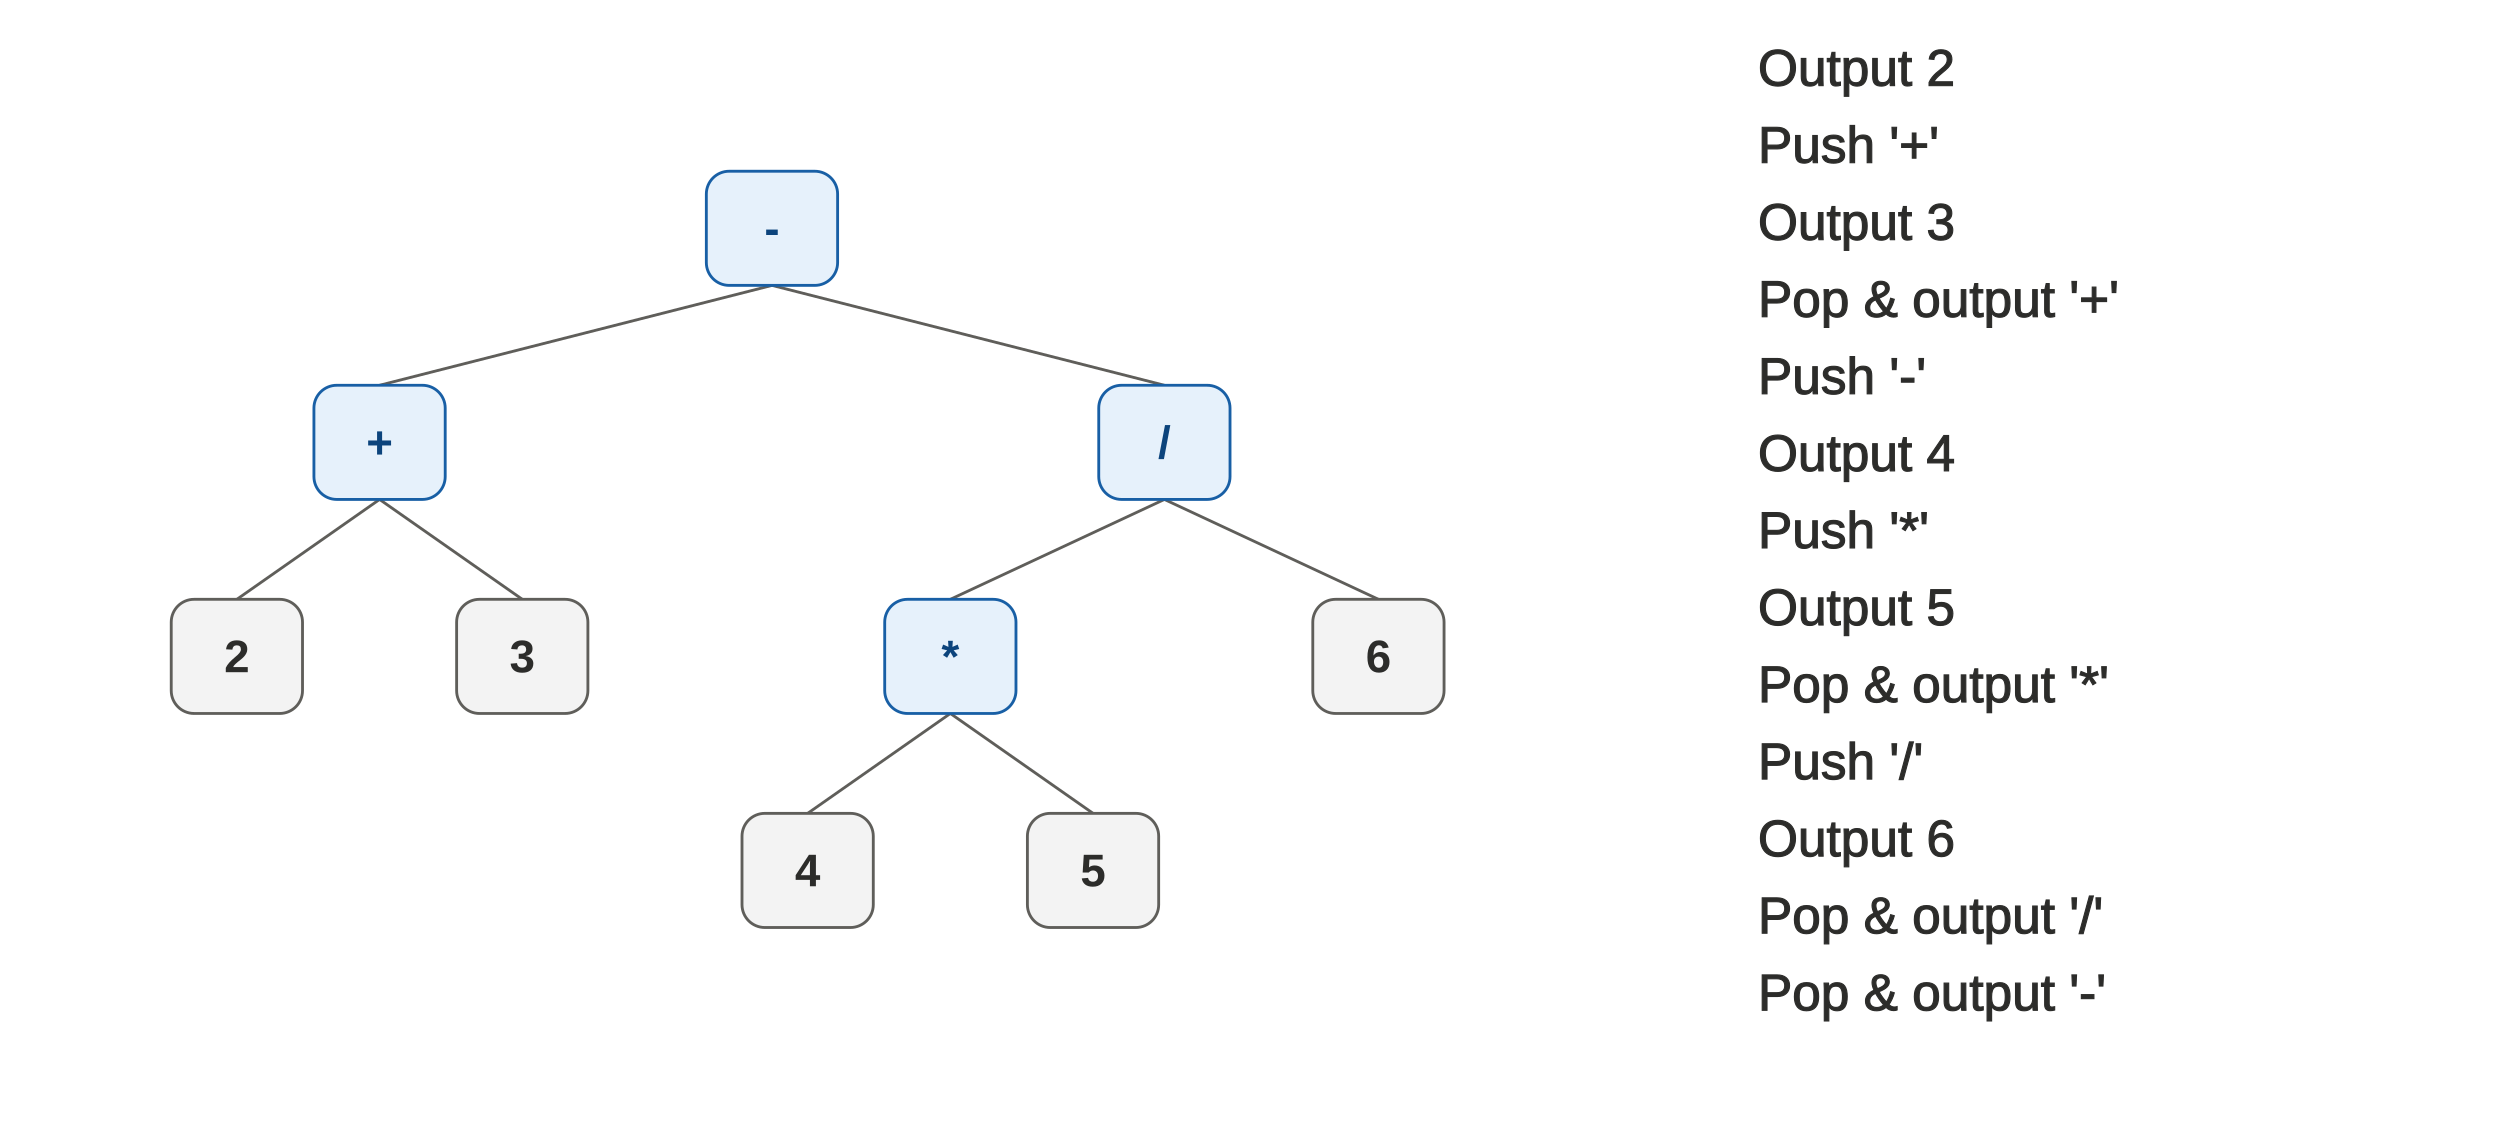
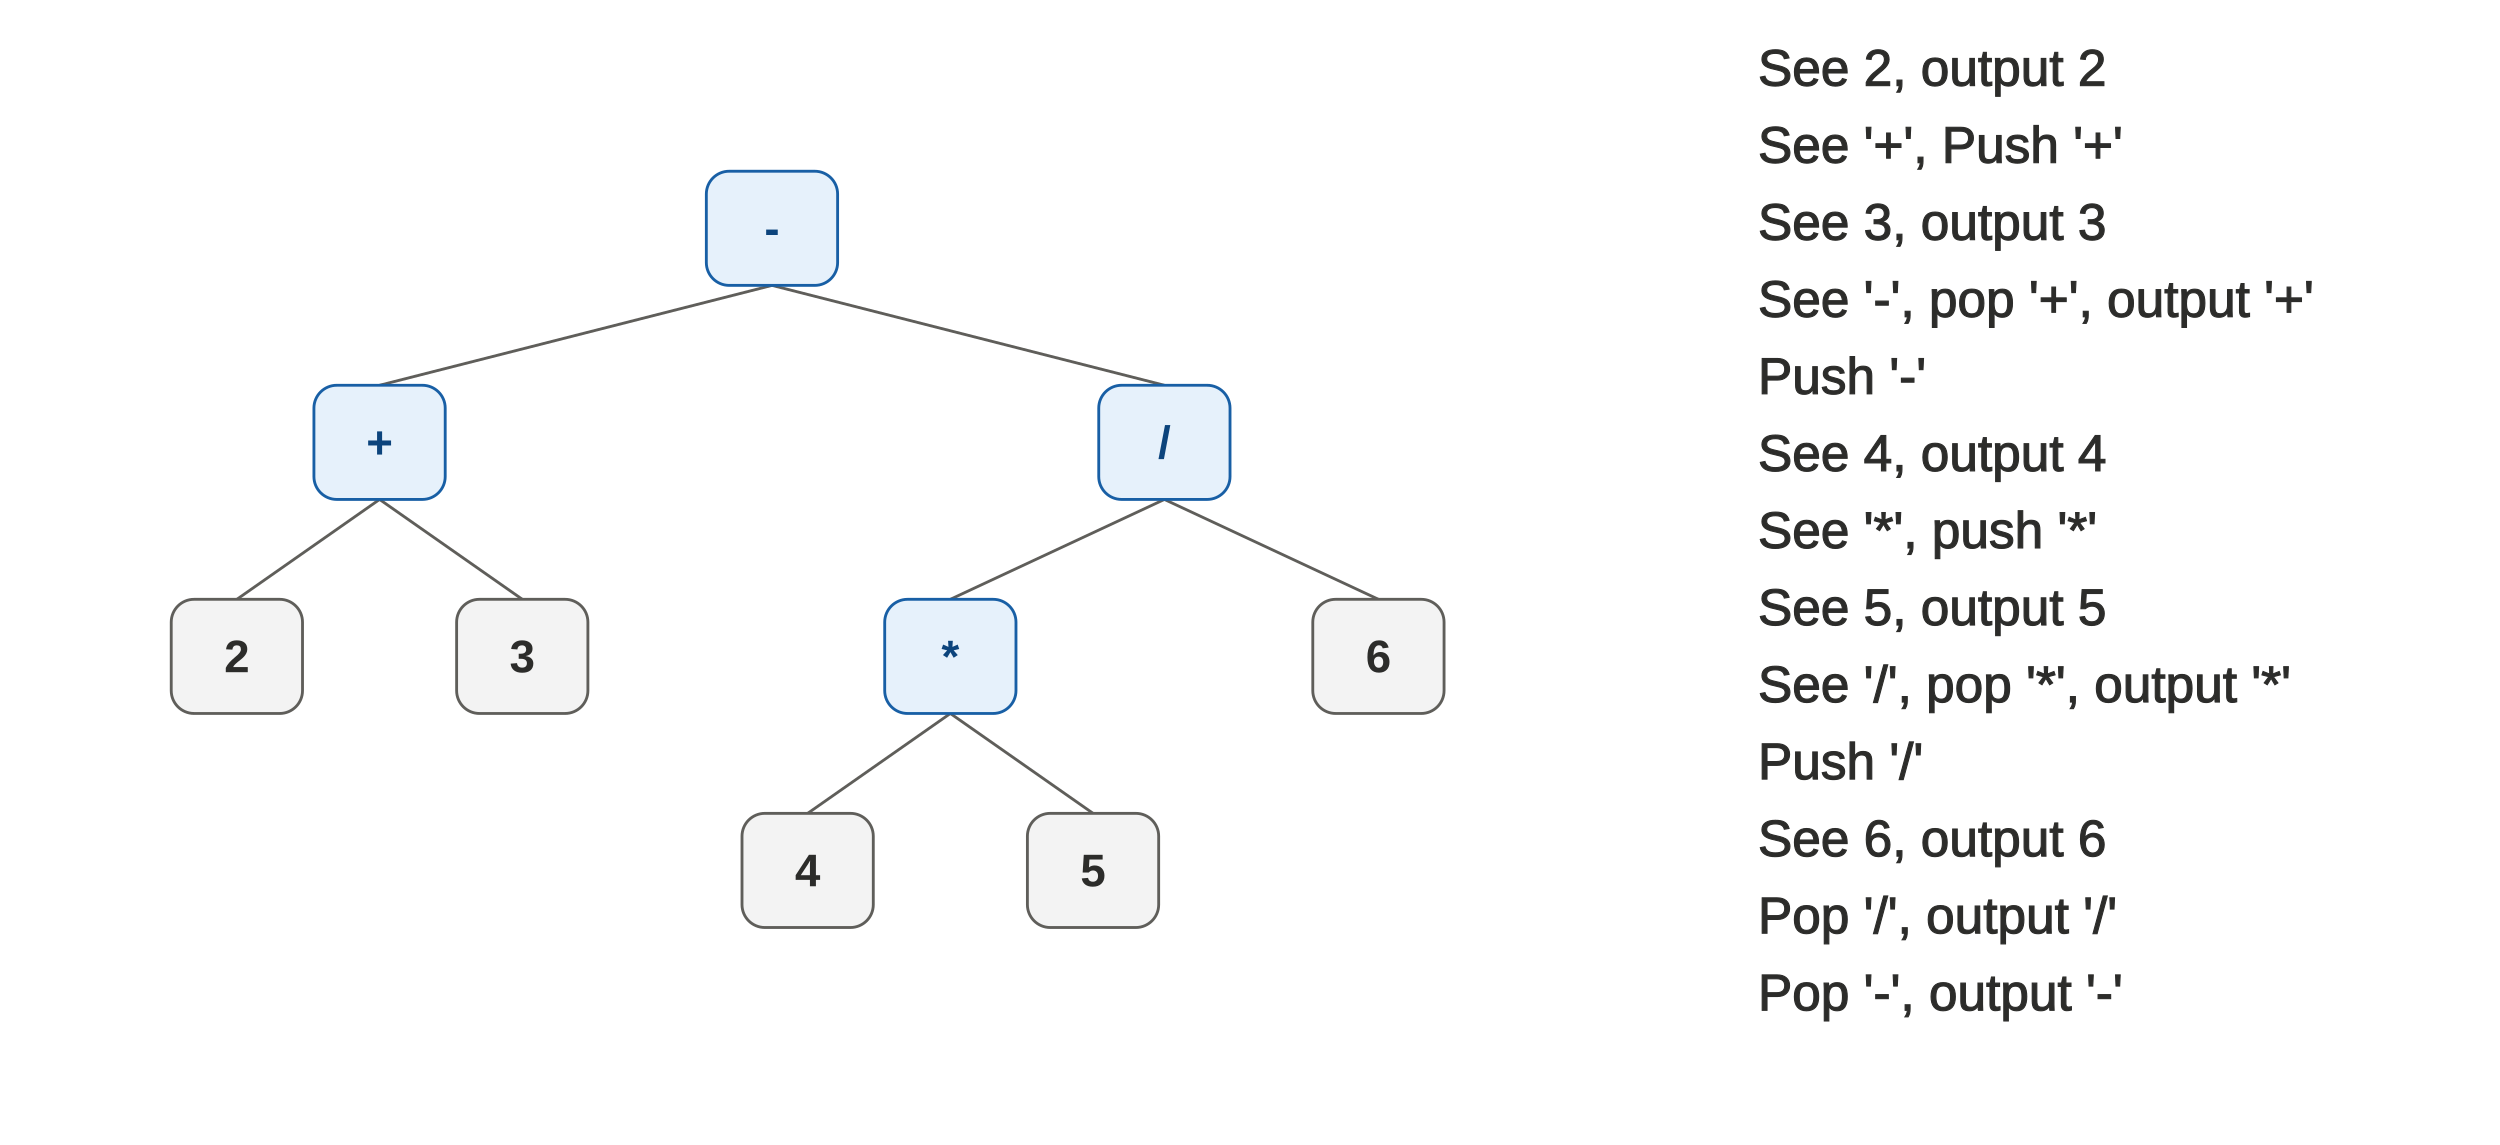
<svg xmlns="http://www.w3.org/2000/svg" width="876" height="401" viewBox="0 0 876 401">
  <text x="283.0" y="30" text-anchor="middle" font-family="Arial, Helvetica, sans-serif" font-size="18" font-weight="600" fill="#2C2C2A" />
  <line x1="270.5" y1="100.0" x2="133.0" y2="135.0" stroke="#5F5E5A" stroke-width="1" />
  <line x1="133.0" y1="175.0" x2="83.0" y2="210.0" stroke="#5F5E5A" stroke-width="1" />
  <line x1="133.0" y1="175.0" x2="183.0" y2="210.0" stroke="#5F5E5A" stroke-width="1" />
  <line x1="270.5" y1="100.0" x2="408.0" y2="135.0" stroke="#5F5E5A" stroke-width="1" />
  <line x1="408.0" y1="175.0" x2="333.0" y2="210.0" stroke="#5F5E5A" stroke-width="1" />
  <line x1="333.0" y1="250.0" x2="283.0" y2="285.0" stroke="#5F5E5A" stroke-width="1" />
  <line x1="333.0" y1="250.0" x2="383.0" y2="285.0" stroke="#5F5E5A" stroke-width="1" />
  <line x1="408.0" y1="175.0" x2="483.0" y2="210.0" stroke="#5F5E5A" stroke-width="1" />
  <rect x="247.5" y="60.0" width="46" height="40" rx="8" fill="#E6F1FB" stroke="#185FA5" stroke-width="1" />
  <text x="270.5" y="80.0" text-anchor="middle" dominant-baseline="central" font-family="Arial, Helvetica, sans-serif" font-size="16" font-weight="600" fill="#0C447C">-</text>
  <rect x="110.0" y="135.0" width="46" height="40" rx="8" fill="#E6F1FB" stroke="#185FA5" stroke-width="1" />
  <text x="133.0" y="155.0" text-anchor="middle" dominant-baseline="central" font-family="Arial, Helvetica, sans-serif" font-size="16" font-weight="600" fill="#0C447C">+</text>
  <rect x="60.0" y="210.0" width="46" height="40" rx="8" fill="#F3F3F3" stroke="#5F5E5A" stroke-width="1" />
  <text x="83.0" y="230.0" text-anchor="middle" dominant-baseline="central" font-family="Arial, Helvetica, sans-serif" font-size="16" font-weight="600" fill="#2C2C2A">2</text>
  <rect x="160.0" y="210.0" width="46" height="40" rx="8" fill="#F3F3F3" stroke="#5F5E5A" stroke-width="1" />
  <text x="183.0" y="230.0" text-anchor="middle" dominant-baseline="central" font-family="Arial, Helvetica, sans-serif" font-size="16" font-weight="600" fill="#2C2C2A">3</text>
  <rect x="385.0" y="135.0" width="46" height="40" rx="8" fill="#E6F1FB" stroke="#185FA5" stroke-width="1" />
  <text x="408.0" y="155.0" text-anchor="middle" dominant-baseline="central" font-family="Arial, Helvetica, sans-serif" font-size="16" font-weight="600" fill="#0C447C">/</text>
  <rect x="310.0" y="210.0" width="46" height="40" rx="8" fill="#E6F1FB" stroke="#185FA5" stroke-width="1" />
  <text x="333.0" y="230.0" text-anchor="middle" dominant-baseline="central" font-family="Arial, Helvetica, sans-serif" font-size="16" font-weight="600" fill="#0C447C">*</text>
  <rect x="260.0" y="285.0" width="46" height="40" rx="8" fill="#F3F3F3" stroke="#5F5E5A" stroke-width="1" />
  <text x="283.0" y="305.0" text-anchor="middle" dominant-baseline="central" font-family="Arial, Helvetica, sans-serif" font-size="16" font-weight="600" fill="#2C2C2A">4</text>
  <rect x="360.0" y="285.0" width="46" height="40" rx="8" fill="#F3F3F3" stroke="#5F5E5A" stroke-width="1" />
  <text x="383.0" y="305.0" text-anchor="middle" dominant-baseline="central" font-family="Arial, Helvetica, sans-serif" font-size="16" font-weight="600" fill="#2C2C2A">5</text>
  <rect x="460.0" y="210.0" width="46" height="40" rx="8" fill="#F3F3F3" stroke="#5F5E5A" stroke-width="1" />
  <text x="483.0" y="230.0" text-anchor="middle" dominant-baseline="central" font-family="Arial, Helvetica, sans-serif" font-size="16" font-weight="600" fill="#2C2C2A">6</text>
-   <text id="log-line-1" x="616.0" y="30.0" font-family="Arial, Helvetica, sans-serif" font-size="18" fill="#2C2C2A" stroke="#2C2C2A" stroke-width="0.4">Output 2</text>
-   <text id="log-line-2" x="616.0" y="57.0" font-family="Arial, Helvetica, sans-serif" font-size="18" fill="#2C2C2A" stroke="#2C2C2A" stroke-width="0.4">Push '+'</text>
-   <text id="log-line-3" x="616.0" y="84.0" font-family="Arial, Helvetica, sans-serif" font-size="18" fill="#2C2C2A" stroke="#2C2C2A" stroke-width="0.4">Output 3</text>
-   <text id="log-line-4" x="616.0" y="111.0" font-family="Arial, Helvetica, sans-serif" font-size="18" fill="#2C2C2A" stroke="#2C2C2A" stroke-width="0.4">Pop &amp; output '+'</text>
+   <text id="log-line-1" x="616.0" y="30.0" font-family="Arial, Helvetica, sans-serif" font-size="18" fill="#2C2C2A" stroke="#2C2C2A" stroke-width="0.4">See 2, output 2</text>
+   <text id="log-line-2" x="616.0" y="57.0" font-family="Arial, Helvetica, sans-serif" font-size="18" fill="#2C2C2A" stroke="#2C2C2A" stroke-width="0.4">See '+', Push '+'</text>
+   <text id="log-line-3" x="616.0" y="84.0" font-family="Arial, Helvetica, sans-serif" font-size="18" fill="#2C2C2A" stroke="#2C2C2A" stroke-width="0.4">See 3, output 3</text>
+   <text id="log-line-4" x="616.0" y="111.0" font-family="Arial, Helvetica, sans-serif" font-size="18" fill="#2C2C2A" stroke="#2C2C2A" stroke-width="0.4">See '-', pop '+', output '+'</text>
  <text id="log-line-5" x="616.0" y="138.0" font-family="Arial, Helvetica, sans-serif" font-size="18" fill="#2C2C2A" stroke="#2C2C2A" stroke-width="0.4">Push '-'</text>
-   <text id="log-line-6" x="616.0" y="165.0" font-family="Arial, Helvetica, sans-serif" font-size="18" fill="#2C2C2A" stroke="#2C2C2A" stroke-width="0.4">Output 4</text>
-   <text id="log-line-7" x="616.0" y="192.0" font-family="Arial, Helvetica, sans-serif" font-size="18" fill="#2C2C2A" stroke="#2C2C2A" stroke-width="0.4">Push '*'</text>
-   <text id="log-line-8" x="616.0" y="219.0" font-family="Arial, Helvetica, sans-serif" font-size="18" fill="#2C2C2A" stroke="#2C2C2A" stroke-width="0.4">Output 5</text>
-   <text id="log-line-9" x="616.0" y="246.0" font-family="Arial, Helvetica, sans-serif" font-size="18" fill="#2C2C2A" stroke="#2C2C2A" stroke-width="0.4">Pop &amp; output '*'</text>
+   <text id="log-line-6" x="616.0" y="165.0" font-family="Arial, Helvetica, sans-serif" font-size="18" fill="#2C2C2A" stroke="#2C2C2A" stroke-width="0.4">See 4, output 4</text>
+   <text id="log-line-7" x="616.0" y="192.0" font-family="Arial, Helvetica, sans-serif" font-size="18" fill="#2C2C2A" stroke="#2C2C2A" stroke-width="0.4">See '*', push '*'</text>
+   <text id="log-line-8" x="616.0" y="219.0" font-family="Arial, Helvetica, sans-serif" font-size="18" fill="#2C2C2A" stroke="#2C2C2A" stroke-width="0.4">See 5, output 5</text>
+   <text id="log-line-9" x="616.0" y="246.0" font-family="Arial, Helvetica, sans-serif" font-size="18" fill="#2C2C2A" stroke="#2C2C2A" stroke-width="0.4">See '/', pop '*', output '*'</text>
  <text id="log-line-10" x="616.0" y="273.0" font-family="Arial, Helvetica, sans-serif" font-size="18" fill="#2C2C2A" stroke="#2C2C2A" stroke-width="0.4">Push '/'</text>
-   <text id="log-line-11" x="616.0" y="300.0" font-family="Arial, Helvetica, sans-serif" font-size="18" fill="#2C2C2A" stroke="#2C2C2A" stroke-width="0.4">Output 6</text>
-   <text id="log-line-12" x="616.0" y="327.0" font-family="Arial, Helvetica, sans-serif" font-size="18" fill="#2C2C2A" stroke="#2C2C2A" stroke-width="0.4">Pop &amp; output '/'</text>
-   <text id="log-line-13" x="616.0" y="354.0" font-family="Arial, Helvetica, sans-serif" font-size="18" fill="#2C2C2A" stroke="#2C2C2A" stroke-width="0.4">Pop &amp; output '-'</text>
+   <text id="log-line-11" x="616.0" y="300.0" font-family="Arial, Helvetica, sans-serif" font-size="18" fill="#2C2C2A" stroke="#2C2C2A" stroke-width="0.4">See 6, output 6</text>
+   <text id="log-line-12" x="616.0" y="327.0" font-family="Arial, Helvetica, sans-serif" font-size="18" fill="#2C2C2A" stroke="#2C2C2A" stroke-width="0.4">Pop '/', output '/'</text>
+   <text id="log-line-13" x="616.0" y="354.0" font-family="Arial, Helvetica, sans-serif" font-size="18" fill="#2C2C2A" stroke="#2C2C2A" stroke-width="0.4">Pop '-', output '-'</text>
</svg>
